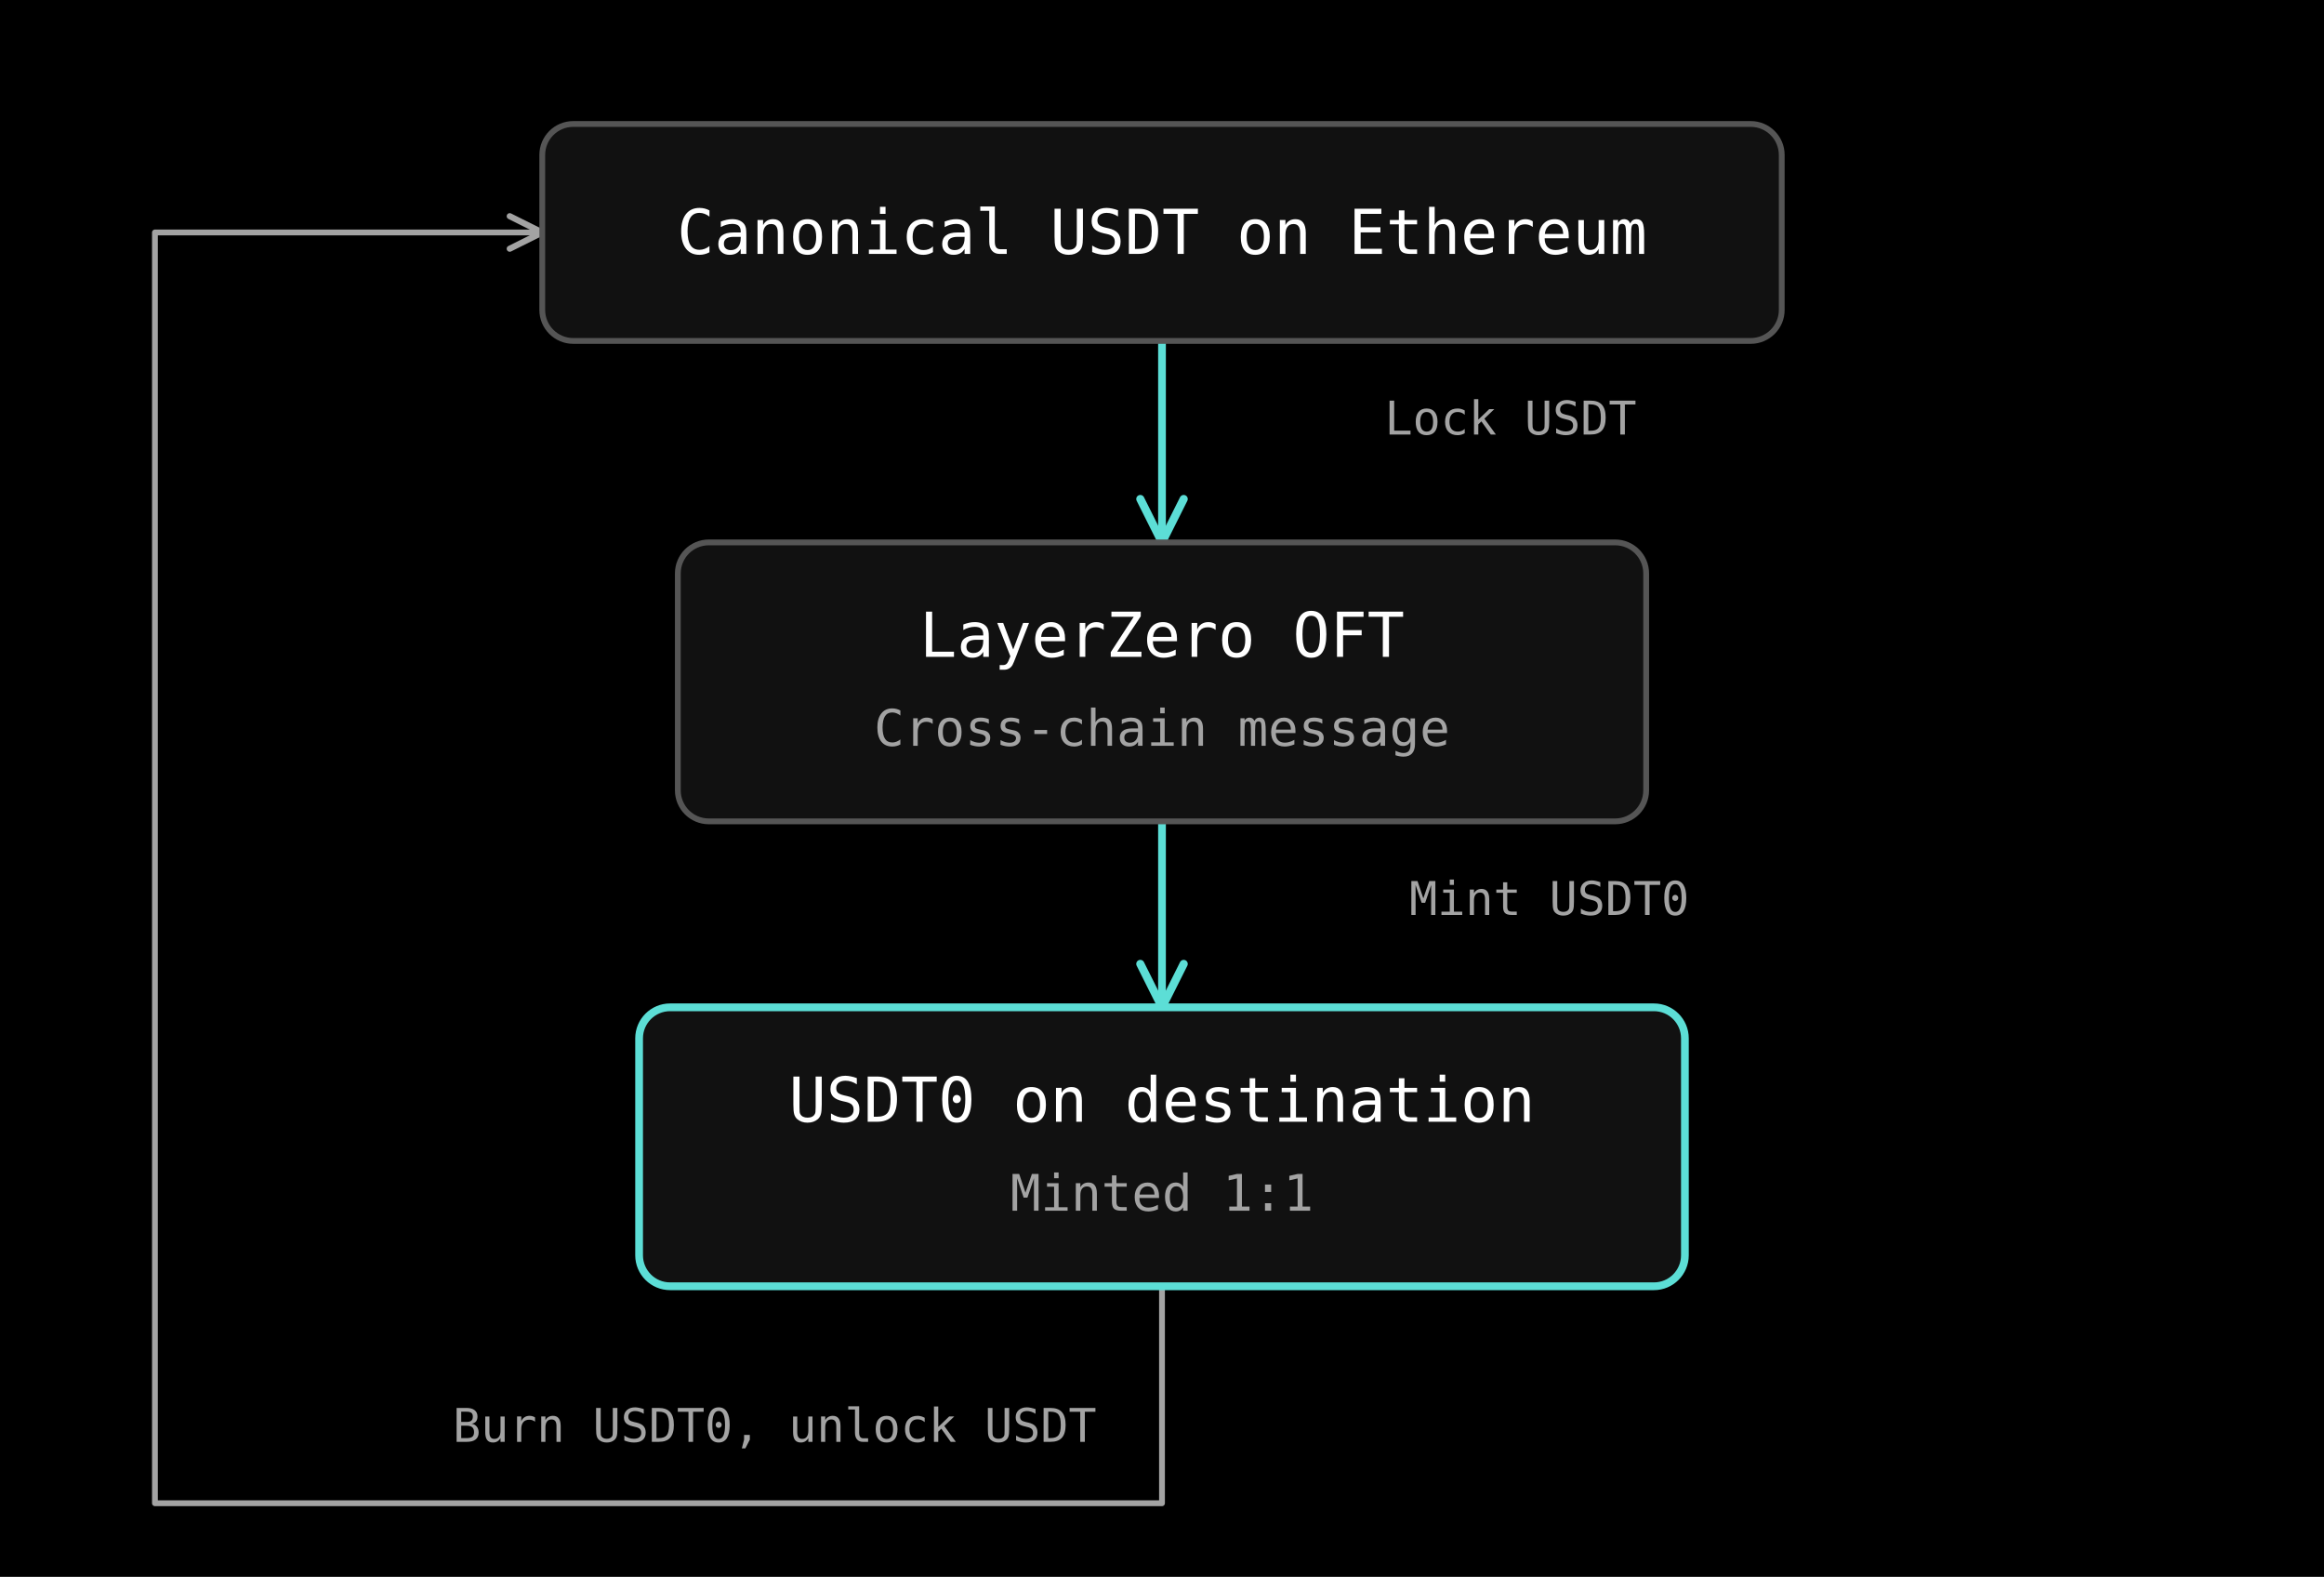
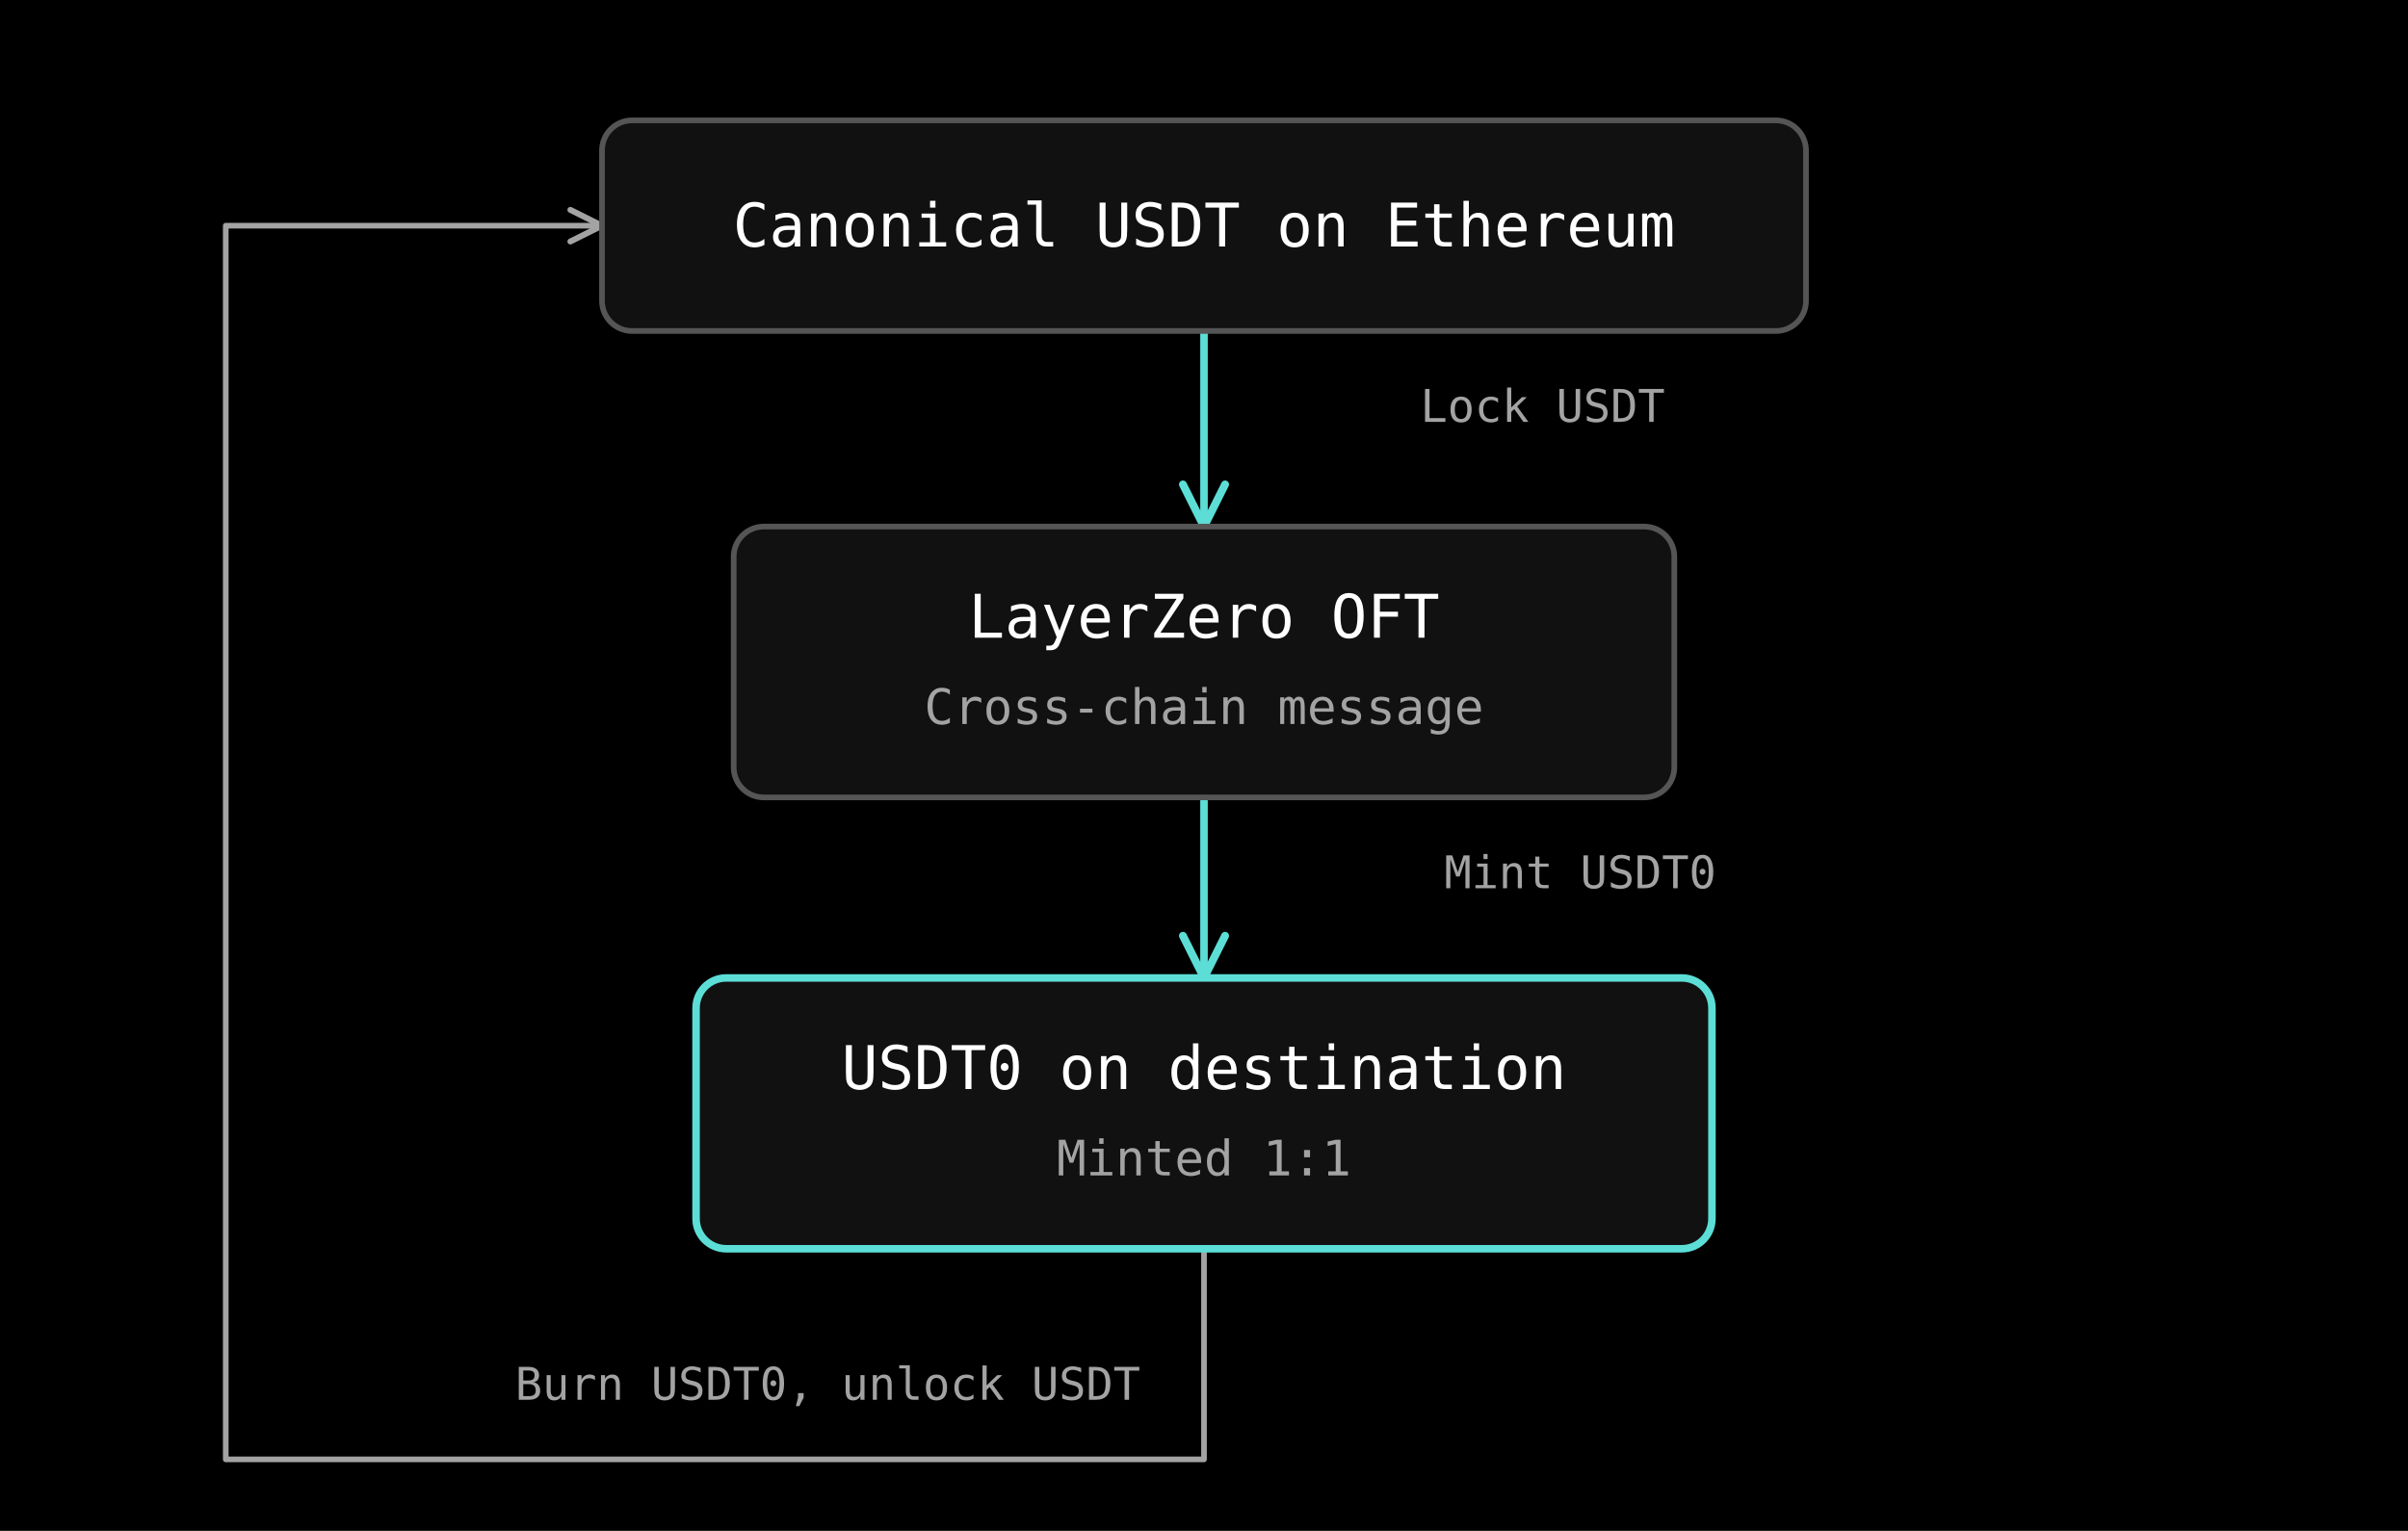
- <svg xmlns="http://www.w3.org/2000/svg" width="600" height="407" viewBox="0 0 600 407" role="img" aria-labelledby="title desc">
+ <svg xmlns="http://www.w3.org/2000/svg" width="640" height="407" viewBox="0 0 640 407" role="img" aria-labelledby="title desc">
  <defs>
    <marker id="arrow-mint" viewBox="0 0 10 10" refX="9" refY="5" markerWidth="7" markerHeight="7" orient="auto">
      <path d="M1 1L9 5L1 9" fill="none" stroke="#5cded6" stroke-width="1.5" stroke-linecap="round" stroke-linejoin="round" />
    </marker>
    <marker id="arrow-gray" viewBox="0 0 10 10" refX="9" refY="5" markerWidth="7" markerHeight="7" orient="auto">
      <path d="M1 1L9 5L1 9" fill="none" stroke="#a3a3a3" stroke-width="1.5" stroke-linecap="round" stroke-linejoin="round" />
    </marker>
    <marker id="arrow-white" viewBox="0 0 10 10" refX="9" refY="5" markerWidth="7" markerHeight="7" orient="auto">
      <path d="M1 1L9 5L1 9" fill="none" stroke="#ffffff" stroke-width="1.5" stroke-linecap="round" stroke-linejoin="round" />
    </marker>
  </defs>
-   <rect width="600" height="407" fill="#000000" />
-   <g font-family="ui-monospace, SFMono-Regular, Menlo, Monaco, Consolas, monospace">
-     <path d="M300 88L300 140" fill="none" stroke="#5cded6" stroke-width="2" stroke-linecap="round" stroke-linejoin="round" marker-end="url(#arrow-mint)" />
-     <path d="M300 212L300 260" fill="none" stroke="#5cded6" stroke-width="2" stroke-linecap="round" stroke-linejoin="round" marker-end="url(#arrow-mint)" />
-     <path d="M300 332V388H40V60H140" fill="none" stroke="#a3a3a3" stroke-width="1.5" stroke-linecap="round" stroke-linejoin="round" marker-end="url(#arrow-gray)" />
-     <g class="node">
-       <rect x="140" y="32" width="320" height="56" rx="8" fill="#111111" stroke="#555555" stroke-width="1.5" />
-       <text x="300" y="60" text-anchor="middle" dominant-baseline="central" font-size="16" fill="#ffffff">Canonical USDT on Ethereum</text>
-     </g>
-     <g class="node">
-       <rect x="175" y="140" width="250" height="72" rx="8" fill="#111111" stroke="#555555" stroke-width="1.5" />
-       <text x="300" y="164" text-anchor="middle" dominant-baseline="central" font-size="16" fill="#ffffff">LayerZero OFT</text>
-       <text x="300" y="188" text-anchor="middle" dominant-baseline="central" font-size="13" fill="#a3a3a3">Cross-chain message</text>
-     </g>
-     <g class="node">
-       <rect x="165" y="260" width="270" height="72" rx="8" fill="#111111" stroke="#5cded6" stroke-width="2" />
-       <text x="300" y="284" text-anchor="middle" dominant-baseline="central" font-size="16" fill="#ffffff">USDT0 on destination</text>
-       <text x="300" y="308" text-anchor="middle" dominant-baseline="central" font-size="13" fill="#a3a3a3">Minted 1:1</text>
-     </g>
-     <g class="chip">
-       <rect x="349" y="97" width="82" height="22" rx="4" fill="#000000" />
-       <text x="390" y="108" text-anchor="middle" dominant-baseline="central" font-size="12" fill="#a3a3a3">Lock USDT</text>
-     </g>
-     <g class="chip">
-       <rect x="355.5" y="221" width="89" height="22" rx="4" fill="#000000" />
-       <text x="400" y="232" text-anchor="middle" dominant-baseline="central" font-size="12" fill="#a3a3a3">Mint USDT0</text>
-     </g>
-     <g class="chip">
-       <rect x="108.5" y="357" width="183" height="22" rx="4" fill="#000000" />
-       <text x="200" y="368" text-anchor="middle" dominant-baseline="central" font-size="12" fill="#a3a3a3">Burn USDT0, unlock USDT</text>
+   <rect width="640" height="407" fill="#000000" />
+   <g transform="translate(20 0)">
+     <g font-family="ui-monospace, SFMono-Regular, Menlo, Monaco, Consolas, monospace">
+       <path d="M300 88L300 140" fill="none" stroke="#5cded6" stroke-width="2" stroke-linecap="round" stroke-linejoin="round" marker-end="url(#arrow-mint)" />
+       <path d="M300 212L300 260" fill="none" stroke="#5cded6" stroke-width="2" stroke-linecap="round" stroke-linejoin="round" marker-end="url(#arrow-mint)" />
+       <path d="M300 332V388H40V60H140" fill="none" stroke="#a3a3a3" stroke-width="1.5" stroke-linecap="round" stroke-linejoin="round" marker-end="url(#arrow-gray)" />
+       <g class="node">
+         <rect x="140" y="32" width="320" height="56" rx="8" fill="#111111" stroke="#555555" stroke-width="1.5" />
+         <text x="300" y="60" text-anchor="middle" dominant-baseline="central" font-size="16" fill="#ffffff">Canonical USDT on Ethereum</text>
+       </g>
+       <g class="node">
+         <rect x="175" y="140" width="250" height="72" rx="8" fill="#111111" stroke="#555555" stroke-width="1.5" />
+         <text x="300" y="164" text-anchor="middle" dominant-baseline="central" font-size="16" fill="#ffffff">LayerZero OFT</text>
+         <text x="300" y="188" text-anchor="middle" dominant-baseline="central" font-size="13" fill="#a3a3a3">Cross-chain message</text>
+       </g>
+       <g class="node">
+         <rect x="165" y="260" width="270" height="72" rx="8" fill="#111111" stroke="#5cded6" stroke-width="2" />
+         <text x="300" y="284" text-anchor="middle" dominant-baseline="central" font-size="16" fill="#ffffff">USDT0 on destination</text>
+         <text x="300" y="308" text-anchor="middle" dominant-baseline="central" font-size="13" fill="#a3a3a3">Minted 1:1</text>
+       </g>
+       <g class="chip">
+         <rect x="349" y="97" width="82" height="22" rx="4" fill="#000000" />
+         <text x="390" y="108" text-anchor="middle" dominant-baseline="central" font-size="12" fill="#a3a3a3">Lock USDT</text>
+       </g>
+       <g class="chip">
+         <rect x="355.5" y="221" width="89" height="22" rx="4" fill="#000000" />
+         <text x="400" y="232" text-anchor="middle" dominant-baseline="central" font-size="12" fill="#a3a3a3">Mint USDT0</text>
+       </g>
+       <g class="chip">
+         <rect x="108.5" y="357" width="183" height="22" rx="4" fill="#000000" />
+         <text x="200" y="368" text-anchor="middle" dominant-baseline="central" font-size="12" fill="#a3a3a3">Burn USDT0, unlock USDT</text>
+       </g>
    </g>
  </g>
</svg>
